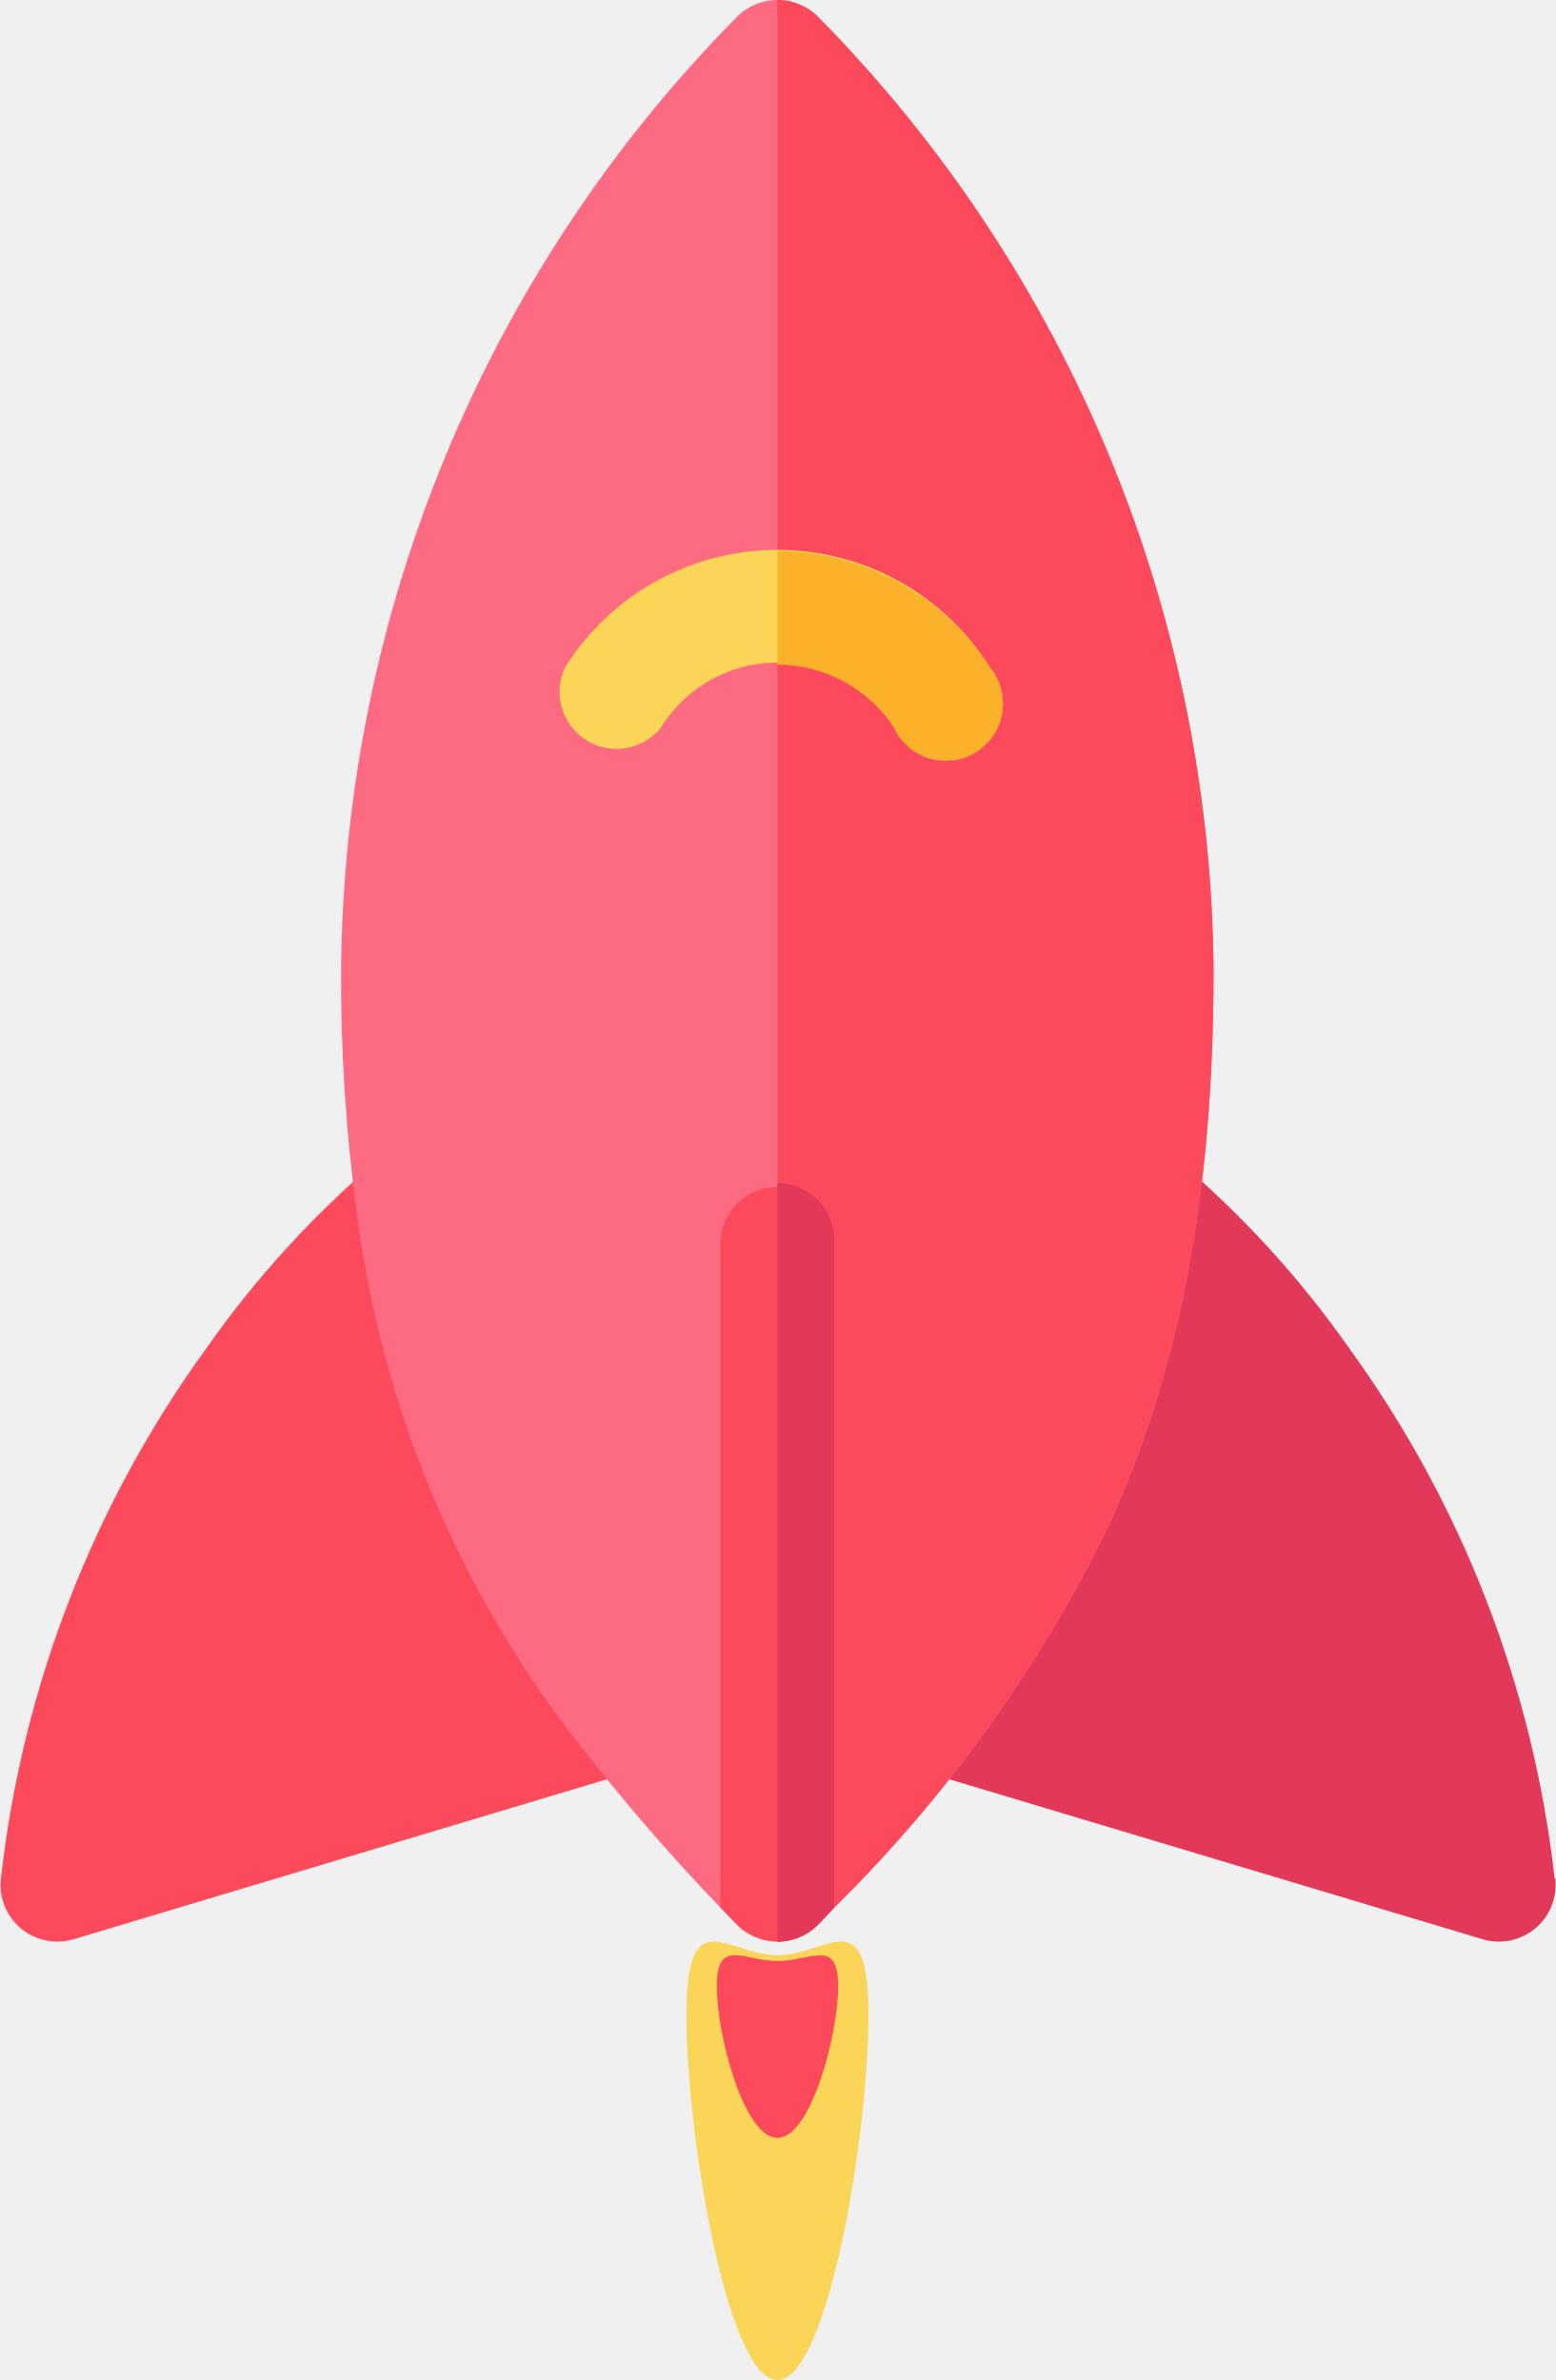
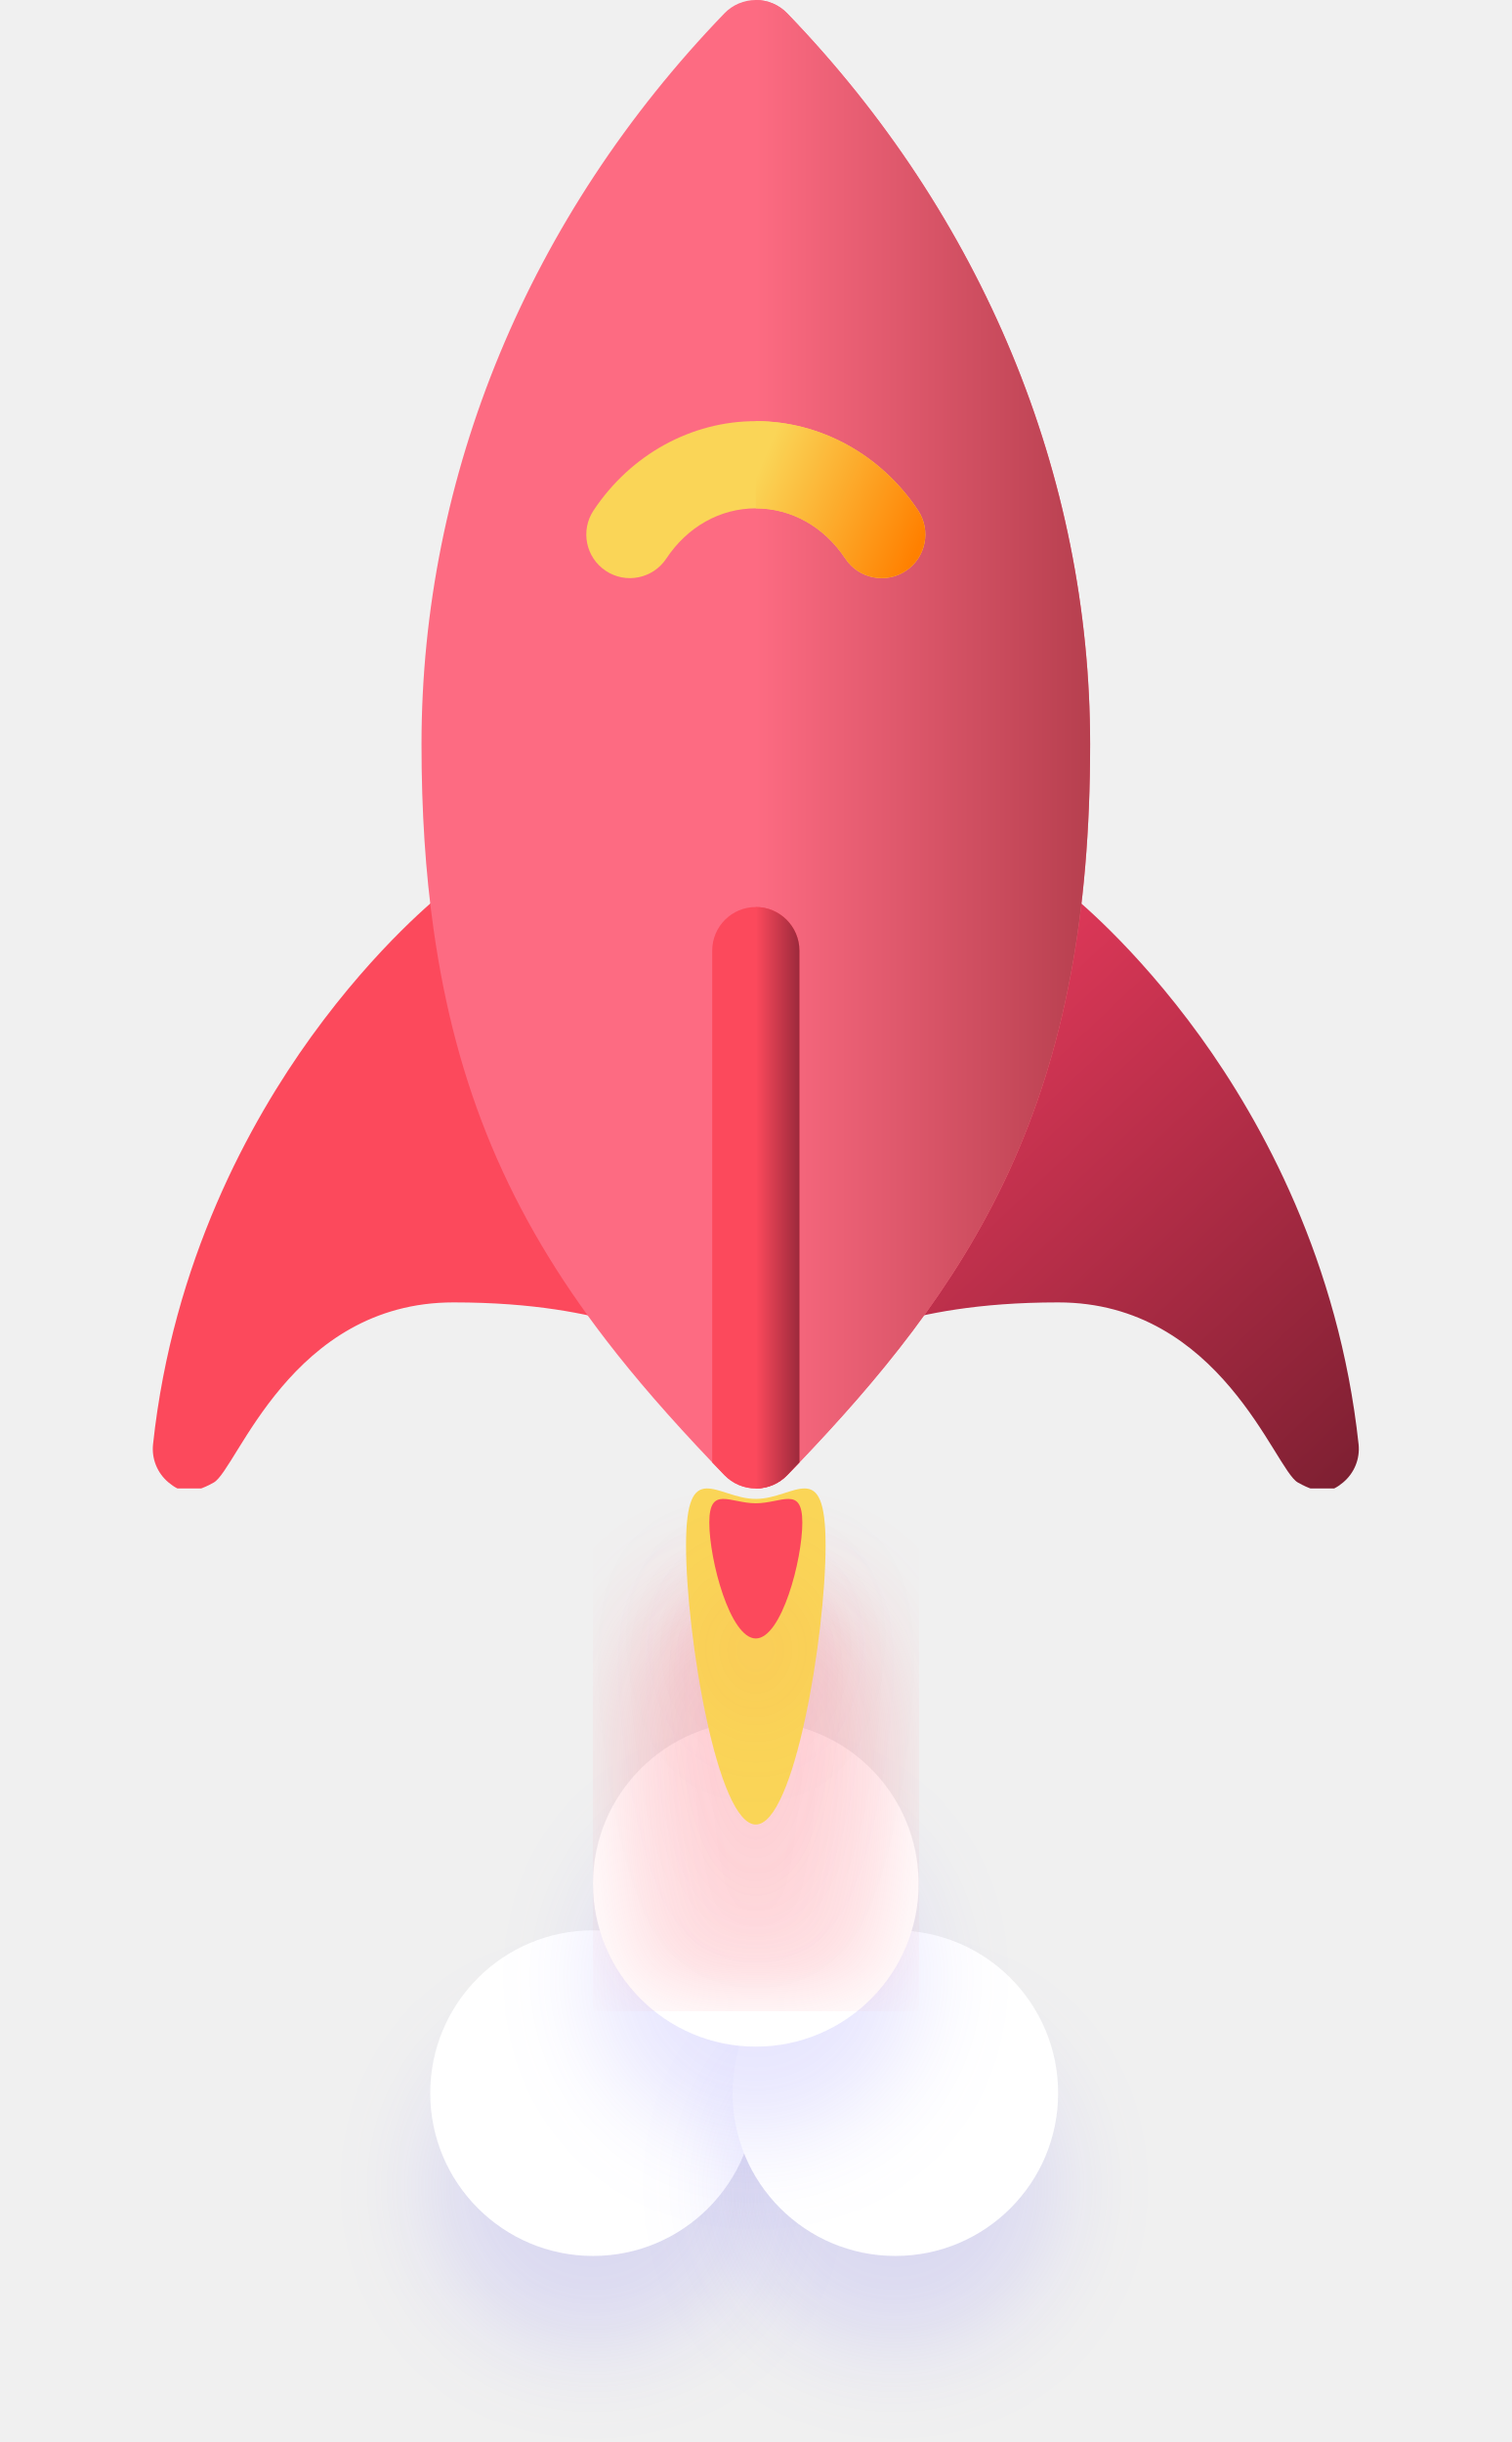
- <svg xmlns="http://www.w3.org/2000/svg" id="Слой_1" data-name="Слой 1" viewBox="0 0 51.25 78.45">
+ <svg xmlns="http://www.w3.org/2000/svg" width="65" height="105" viewBox="0 0 65 105" fill="none">
+   <g clip-path="url(#clip0_2_15802)">
+     <path d="M28.737 55.52C24.979 50.638 22.917 45.731 22.052 39.612C21.958 38.949 21.517 38.386 20.896 38.136C20.274 37.886 19.566 37.986 19.039 38.399C18.926 38.487 16.249 40.605 13.383 44.575C10.748 48.227 7.429 54.232 6.581 62.099C6.514 62.724 6.763 63.34 7.247 63.742C7.735 64.148 8.195 64.309 9.195 63.742C10.195 63.175 12.5 56 19.5 56C26.5 56 28.5 58 29.036 57.239C29.572 56.478 29.113 56.009 28.737 55.52Z" fill="#FC495C" />
+     <path d="M36.263 55.52C40.021 50.638 42.083 45.731 42.948 39.612C43.042 38.949 43.483 38.386 44.104 38.136C44.726 37.886 45.434 37.986 45.961 38.399C46.074 38.487 48.751 40.605 51.617 44.575C54.252 48.227 57.571 54.232 58.419 62.099C58.486 62.724 58.236 63.34 57.753 63.742C57.265 64.148 56.805 64.309 55.805 63.742C54.805 63.175 52.5 56 45.5 56C38.5 56 36.5 58 35.964 57.239C35.428 56.478 35.886 56.009 36.263 55.52Z" fill="url(#paint0_linear_2_15802)" />
+     <path d="M46.875 32C46.875 39.367 45.763 45.212 43.373 50.394C41.039 55.454 37.7 59.392 34.375 62.879C34.2 63.062 34.024 63.246 33.849 63.427C33.496 63.794 33.009 64 32.5 64C31.991 64 31.504 63.792 31.151 63.427C30.973 63.242 30.797 63.06 30.625 62.879C28.784 60.944 27.325 59.264 26.07 57.632C21.895 52.207 19.604 46.759 18.644 39.962C18.295 37.501 18.125 34.896 18.125 32C18.125 20.439 22.751 9.277 31.151 0.572C31.504 0.206 31.991 0 32.5 0C33.009 0 33.496 0.206 33.849 0.572C42.249 9.277 46.875 20.439 46.875 32Z" fill="#FD6B82" />
+     <path d="M33.849 0.572C33.496 0.206 33.009 0 32.5 0V64C33.009 64 33.496 63.794 33.849 63.427C34.024 63.246 34.2 63.062 34.375 62.879C37.7 59.392 41.039 55.454 43.373 50.394C45.763 45.212 46.875 39.367 46.875 32C46.875 20.439 42.249 9.277 33.849 0.572Z" fill="url(#paint1_linear_2_15802)" />
+     <path d="M36.352 24.021C35.44 22.647 34.035 21.858 32.5 21.858C30.965 21.858 29.56 22.647 28.648 24.021C28.074 24.883 26.911 25.118 26.048 24.545C25.186 23.972 24.951 22.808 25.524 21.946C27.12 19.543 29.728 18.108 32.5 18.108C35.272 18.108 37.88 19.543 39.476 21.946C40.049 22.808 39.814 23.972 38.952 24.545C38.093 25.116 36.928 24.887 36.352 24.021Z" fill="#FAD557" />
+     <path d="M34.375 40.875V62.879C34.2 63.062 34.024 63.246 33.849 63.427C33.496 63.794 33.009 64 32.5 64C31.991 64 31.504 63.792 31.151 63.427C30.973 63.242 30.797 63.06 30.625 62.879V40.875C30.625 39.84 31.465 39 32.5 39C33.535 39 34.375 39.84 34.375 40.875Z" fill="#FC495C" />
+     <path d="M39.476 21.946C37.88 19.543 35.272 18.108 32.5 18.108V21.858C34.035 21.858 35.44 22.647 36.352 24.021C36.928 24.887 38.093 25.116 38.952 24.545C39.815 23.972 40.049 22.809 39.476 21.946Z" fill="url(#paint2_linear_2_15802)" />
+     <path d="M32.5 39V64C33.009 64 33.496 63.794 33.849 63.427C34.024 63.246 34.2 63.062 34.375 62.879V40.875C34.375 39.84 33.535 39 32.5 39Z" fill="url(#paint3_linear_2_15802)" />
+   </g>
+   <g filter="url(#filter0_d_2_15802)">
+     <circle cx="25.5" cy="90" r="7" fill="white" />
+   </g>
+   <g filter="url(#filter1_d_2_15802)">
+     <circle cx="38.5" cy="90" r="7" fill="white" />
+   </g>
+   <g filter="url(#filter2_d_2_15802)">
+     <circle cx="32.5" cy="81" r="7" fill="white" />
+   </g>
+   <g filter="url(#filter3_d_2_15802)">
+     <g filter="url(#filter4_d_2_15802)">
+       <path d="M35.5 66.45C35.5 70.316 34.157 78.45 32.5 78.45C30.843 78.45 29.5 70.316 29.5 66.45C29.5 62.584 30.843 64.45 32.5 64.45C34.157 64.45 35.5 62.584 35.5 66.45Z" fill="#FAD557" />
+     </g>
+     <g filter="url(#filter5_d_2_15802)">
+       <path d="M34.5 65.468C34.5 67.073 33.605 70.45 32.5 70.45C31.395 70.45 30.5 67.073 30.5 65.468C30.5 63.862 31.395 64.637 32.5 64.637C33.605 64.637 34.5 63.862 34.5 65.468Z" fill="#FC495C" />
+     </g>
+   </g>
  <defs>
-     <style>.cls-1{fill:none;}.cls-2{clip-path:url(#clip-path);}.cls-3{fill:#e2395a;}.cls-4{fill:#fc495c;}.cls-5{fill:#fd6b82;}.cls-6{fill:#fad557;}.cls-7{fill:#fcb12b;}</style>
-     <clipPath id="clip-path" transform="translate(-6.38)">
-       <rect class="cls-1" width="64" height="64" />
+     <filter id="filter0_d_2_15802" x="14.5" y="83" width="22" height="22" filterUnits="userSpaceOnUse" color-interpolation-filters="sRGB">
+       <feFlood flood-opacity="0" result="BackgroundImageFix" />
+       <feColorMatrix in="SourceAlpha" type="matrix" values="0 0 0 0 0 0 0 0 0 0 0 0 0 0 0 0 0 0 127 0" result="hardAlpha" />
+       <feOffset dy="4" />
+       <feGaussianBlur stdDeviation="2" />
+       <feColorMatrix type="matrix" values="0 0 0 0 0.392 0 0 0 0 0.357 0 0 0 0 0.973 0 0 0 0.15 0" />
+       <feBlend mode="normal" in2="BackgroundImageFix" result="effect1_dropShadow_2_15802" />
+       <feBlend mode="normal" in="SourceGraphic" in2="effect1_dropShadow_2_15802" result="shape" />
+     </filter>
+     <filter id="filter1_d_2_15802" x="27.5" y="83" width="22" height="22" filterUnits="userSpaceOnUse" color-interpolation-filters="sRGB">
+       <feFlood flood-opacity="0" result="BackgroundImageFix" />
+       <feColorMatrix in="SourceAlpha" type="matrix" values="0 0 0 0 0 0 0 0 0 0 0 0 0 0 0 0 0 0 127 0" result="hardAlpha" />
+       <feOffset dy="4" />
+       <feGaussianBlur stdDeviation="2" />
+       <feColorMatrix type="matrix" values="0 0 0 0 0.392 0 0 0 0 0.357 0 0 0 0 0.973 0 0 0 0.15 0" />
+       <feBlend mode="normal" in2="BackgroundImageFix" result="effect1_dropShadow_2_15802" />
+       <feBlend mode="normal" in="SourceGraphic" in2="effect1_dropShadow_2_15802" result="shape" />
+     </filter>
+     <filter id="filter2_d_2_15802" x="21.5" y="74" width="22" height="22" filterUnits="userSpaceOnUse" color-interpolation-filters="sRGB">
+       <feFlood flood-opacity="0" result="BackgroundImageFix" />
+       <feColorMatrix in="SourceAlpha" type="matrix" values="0 0 0 0 0 0 0 0 0 0 0 0 0 0 0 0 0 0 127 0" result="hardAlpha" />
+       <feOffset dy="4" />
+       <feGaussianBlur stdDeviation="2" />
+       <feColorMatrix type="matrix" values="0 0 0 0 0.392 0 0 0 0 0.357 0 0 0 0 0.973 0 0 0 0.15 0" />
+       <feBlend mode="normal" in2="BackgroundImageFix" result="effect1_dropShadow_2_15802" />
+       <feBlend mode="normal" in="SourceGraphic" in2="effect1_dropShadow_2_15802" result="shape" />
+     </filter>
+     <filter id="filter3_d_2_15802" x="25.5" y="64" width="14" height="22.45" filterUnits="userSpaceOnUse" color-interpolation-filters="sRGB">
+       <feFlood flood-opacity="0" result="BackgroundImageFix" />
+       <feColorMatrix in="SourceAlpha" type="matrix" values="0 0 0 0 0 0 0 0 0 0 0 0 0 0 0 0 0 0 127 0" result="hardAlpha" />
+       <feOffset dy="4" />
+       <feGaussianBlur stdDeviation="2" />
+       <feColorMatrix type="matrix" values="0 0 0 0 0.988 0 0 0 0 0.286 0 0 0 0 0.361 0 0 0 0.2 0" />
+       <feBlend mode="normal" in2="BackgroundImageFix" result="effect1_dropShadow_2_15802" />
+       <feBlend mode="normal" in="SourceGraphic" in2="effect1_dropShadow_2_15802" result="shape" />
+     </filter>
+     <filter id="filter4_d_2_15802" x="25.5" y="64" width="14" height="22.45" filterUnits="userSpaceOnUse" color-interpolation-filters="sRGB">
+       <feFlood flood-opacity="0" result="BackgroundImageFix" />
+       <feColorMatrix in="SourceAlpha" type="matrix" values="0 0 0 0 0 0 0 0 0 0 0 0 0 0 0 0 0 0 127 0" result="hardAlpha" />
+       <feOffset dy="4" />
+       <feGaussianBlur stdDeviation="2" />
+       <feColorMatrix type="matrix" values="0 0 0 0 0.988 0 0 0 0 0.286 0 0 0 0 0.361 0 0 0 0.1 0" />
+       <feBlend mode="normal" in2="BackgroundImageFix" result="effect1_dropShadow_2_15802" />
+       <feBlend mode="normal" in="SourceGraphic" in2="effect1_dropShadow_2_15802" result="shape" />
+     </filter>
+     <filter id="filter5_d_2_15802" x="26.5" y="64.45" width="12" height="14" filterUnits="userSpaceOnUse" color-interpolation-filters="sRGB">
+       <feFlood flood-opacity="0" result="BackgroundImageFix" />
+       <feColorMatrix in="SourceAlpha" type="matrix" values="0 0 0 0 0 0 0 0 0 0 0 0 0 0 0 0 0 0 127 0" result="hardAlpha" />
+       <feOffset dy="4" />
+       <feGaussianBlur stdDeviation="2" />
+       <feColorMatrix type="matrix" values="0 0 0 0 0.988 0 0 0 0 0.286 0 0 0 0 0.361 0 0 0 0.1 0" />
+       <feBlend mode="normal" in2="BackgroundImageFix" result="effect1_dropShadow_2_15802" />
+       <feBlend mode="normal" in="SourceGraphic" in2="effect1_dropShadow_2_15802" result="shape" />
+     </filter>
+     <linearGradient id="paint0_linear_2_15802" x1="38.866" y1="43.5" x2="58.359" y2="64.132" gradientUnits="userSpaceOnUse">
+       <stop stop-color="#E2395A" />
+       <stop offset="1" stop-color="#7C1F31" />
+     </linearGradient>
+     <linearGradient id="paint1_linear_2_15802" x1="32.5" y1="32" x2="53.5" y2="32" gradientUnits="userSpaceOnUse">
+       <stop stop-color="#FD6B82" />
+       <stop offset="1" stop-color="#962B37" />
+     </linearGradient>
+     <linearGradient id="paint2_linear_2_15802" x1="32.5" y1="20.5" x2="39.5" y2="23.5" gradientUnits="userSpaceOnUse">
+       <stop stop-color="#FAD557" />
+       <stop offset="1" stop-color="#FF8000" />
+     </linearGradient>
+     <linearGradient id="paint3_linear_2_15802" x1="32.5" y1="51.5" x2="35" y2="51.5" gradientUnits="userSpaceOnUse">
+       <stop stop-color="#FC495C" />
+       <stop offset="1" stop-color="#7C1F31" />
+     </linearGradient>
+     <clipPath id="clip0_2_15802">
+       <rect width="64" height="64" fill="white" transform="translate(0.5)" />
    </clipPath>
  </defs>
-   <g class="cls-2">
-     <path class="cls-3" d="M57.61,61.92a36.77,36.77,0,0,0-6.8-17.52,32.78,32.78,0,0,0-5.65-6.18,1.88,1.88,0,0,0-3,1.22,32.1,32.1,0,0,1-6.68,15.91,1.87,1.87,0,0,0,.95,2.93l18.8,5.64a1.87,1.87,0,0,0,2.4-2Z" transform="translate(-6.38)" />
-     <path class="cls-4" d="M28.54,55.35a32.1,32.1,0,0,1-6.68-15.91,1.88,1.88,0,0,0-3-1.22,32.78,32.78,0,0,0-5.65,6.18,36.77,36.77,0,0,0-6.8,17.52,1.87,1.87,0,0,0,2.4,2l18.8-5.64a1.87,1.87,0,0,0,.95-2.93Z" transform="translate(-6.38)" />
-     <path class="cls-5" d="M46.37,32c0,7.37-1.11,13.21-3.5,18.39a46,46,0,0,1-9,12.49l-.52.55a1.88,1.88,0,0,1-2.7,0l-.53-.55a68.13,68.13,0,0,1-4.55-5.25A35.71,35.71,0,0,1,18.14,40a57.62,57.62,0,0,1-.52-8A45.25,45.25,0,0,1,30.65.57a1.88,1.88,0,0,1,2.7,0A45.24,45.24,0,0,1,46.37,32Z" transform="translate(-6.38)" />
-     <path class="cls-4" d="M33.35.57A1.89,1.89,0,0,0,32,0V64a1.89,1.89,0,0,0,1.35-.57l.52-.55a46,46,0,0,0,9-12.49c2.39-5.18,3.5-11,3.5-18.39A45.24,45.24,0,0,0,33.35.57Z" transform="translate(-6.38)" />
-     <path class="cls-6" d="M35.85,24a4.51,4.51,0,0,0-7.7,0A1.88,1.88,0,0,1,25,22a8.26,8.26,0,0,1,14,0A1.88,1.88,0,1,1,35.85,24Z" transform="translate(-6.38)" />
-     <path class="cls-4" d="M33.87,40.87v22l-.52.55a1.88,1.88,0,0,1-2.7,0l-.53-.55v-22a1.88,1.88,0,0,1,3.75,0Z" transform="translate(-6.38)" />
-     <path class="cls-7" d="M39,22a8.41,8.41,0,0,0-7-3.84v3.75A4.6,4.6,0,0,1,35.85,24,1.88,1.88,0,1,0,39,22Z" transform="translate(-6.38)" />
-     <path class="cls-3" d="M32,39V64a1.89,1.89,0,0,0,1.35-.57l.52-.55v-22A1.87,1.87,0,0,0,32,39Z" transform="translate(-6.38)" />
-   </g>
-   <path class="cls-6" d="M35,66.45c0,3.87-1.34,12-3,12s-3-8.13-3-12,1.34-2,3-2S35,62.58,35,66.45Z" transform="translate(-6.38)" />
-   <path class="cls-4" d="M34,65.47c0,1.6-.9,5-2,5s-2-3.38-2-5,.9-.83,2-.83S34,63.86,34,65.47Z" transform="translate(-6.38)" />
</svg>
